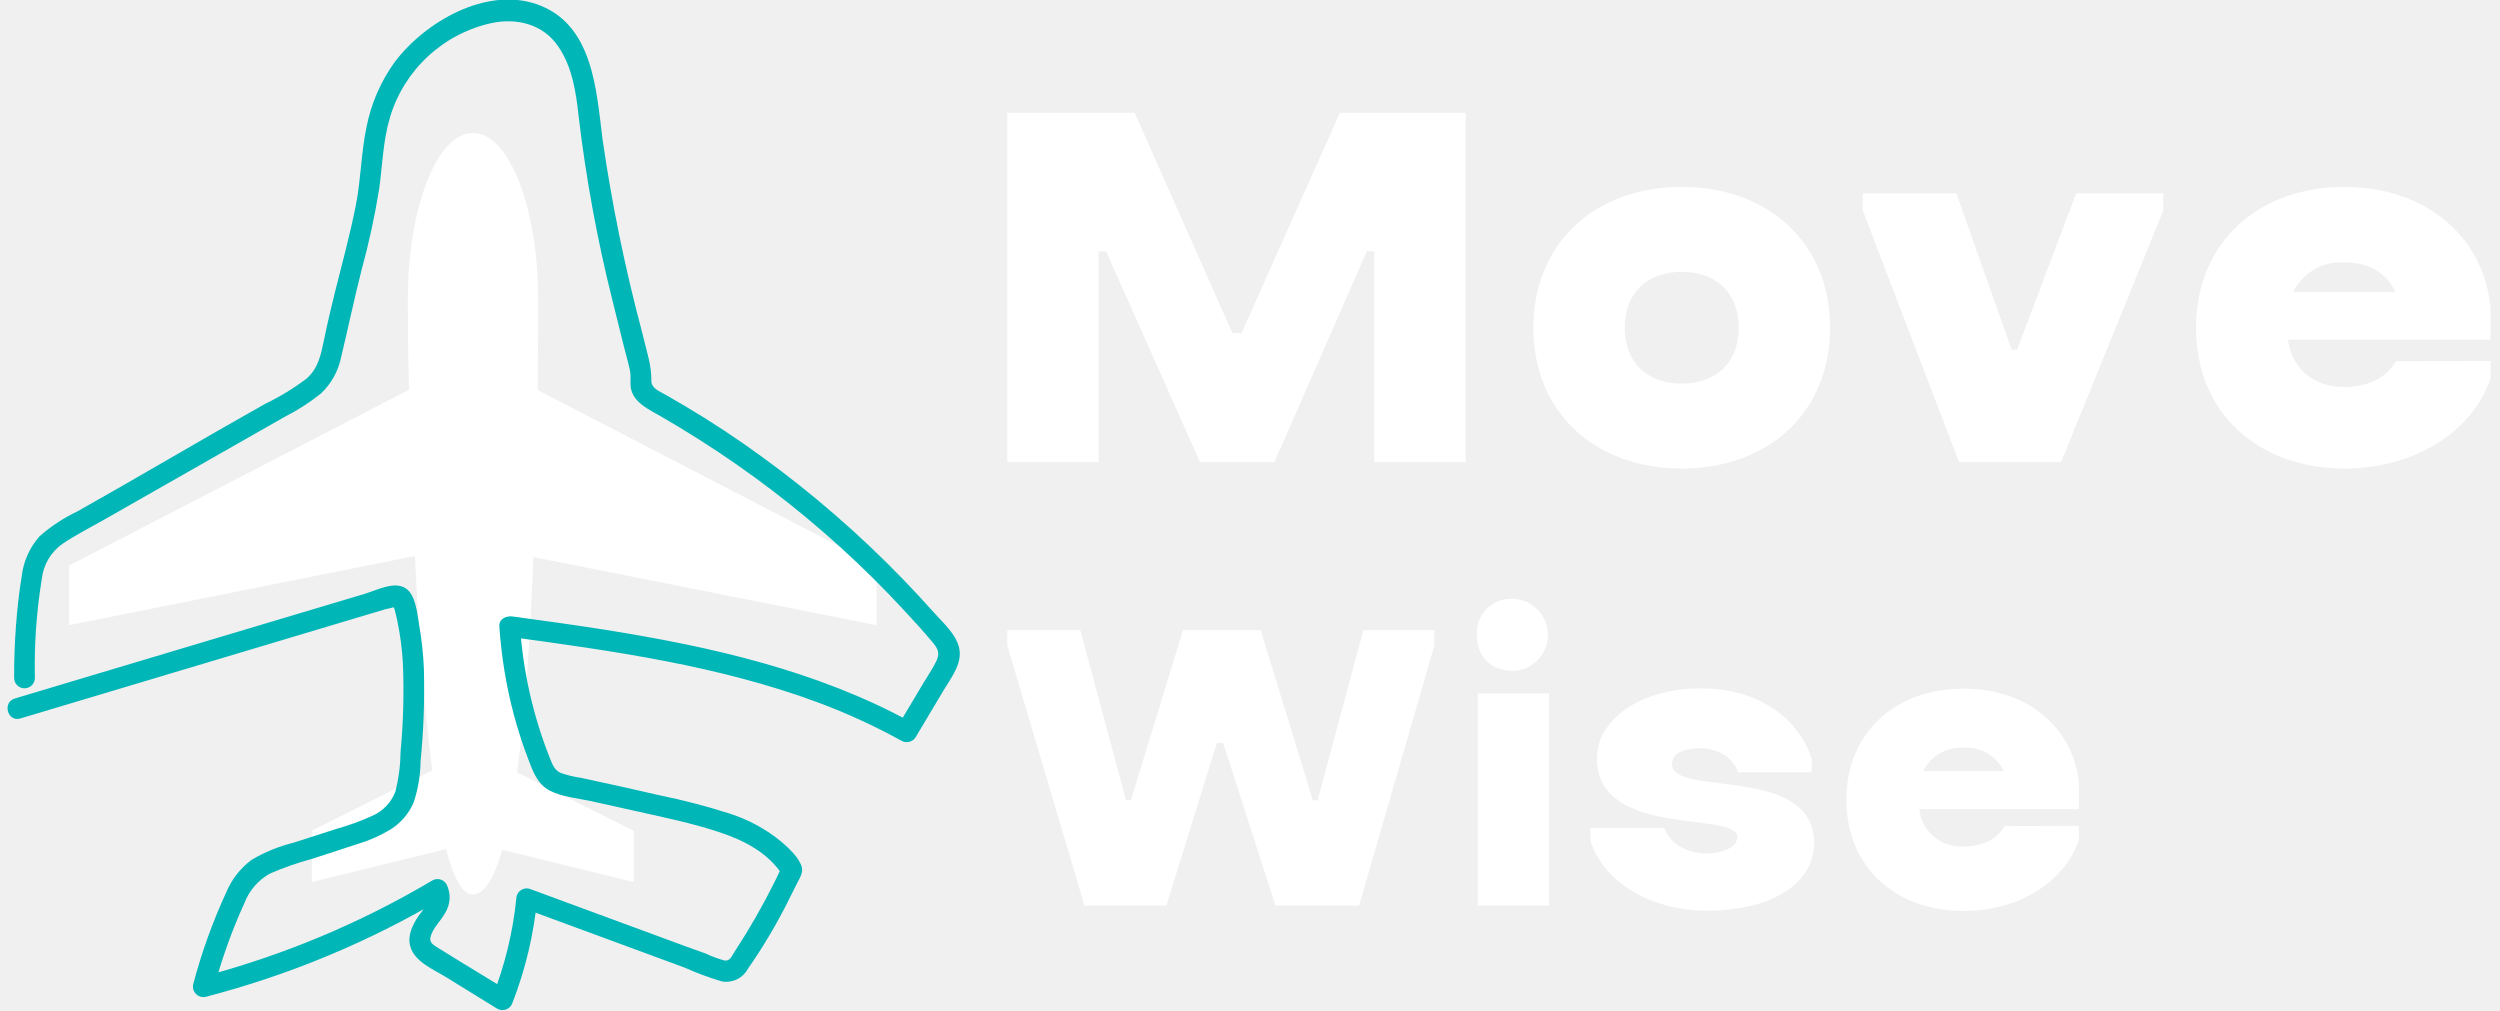
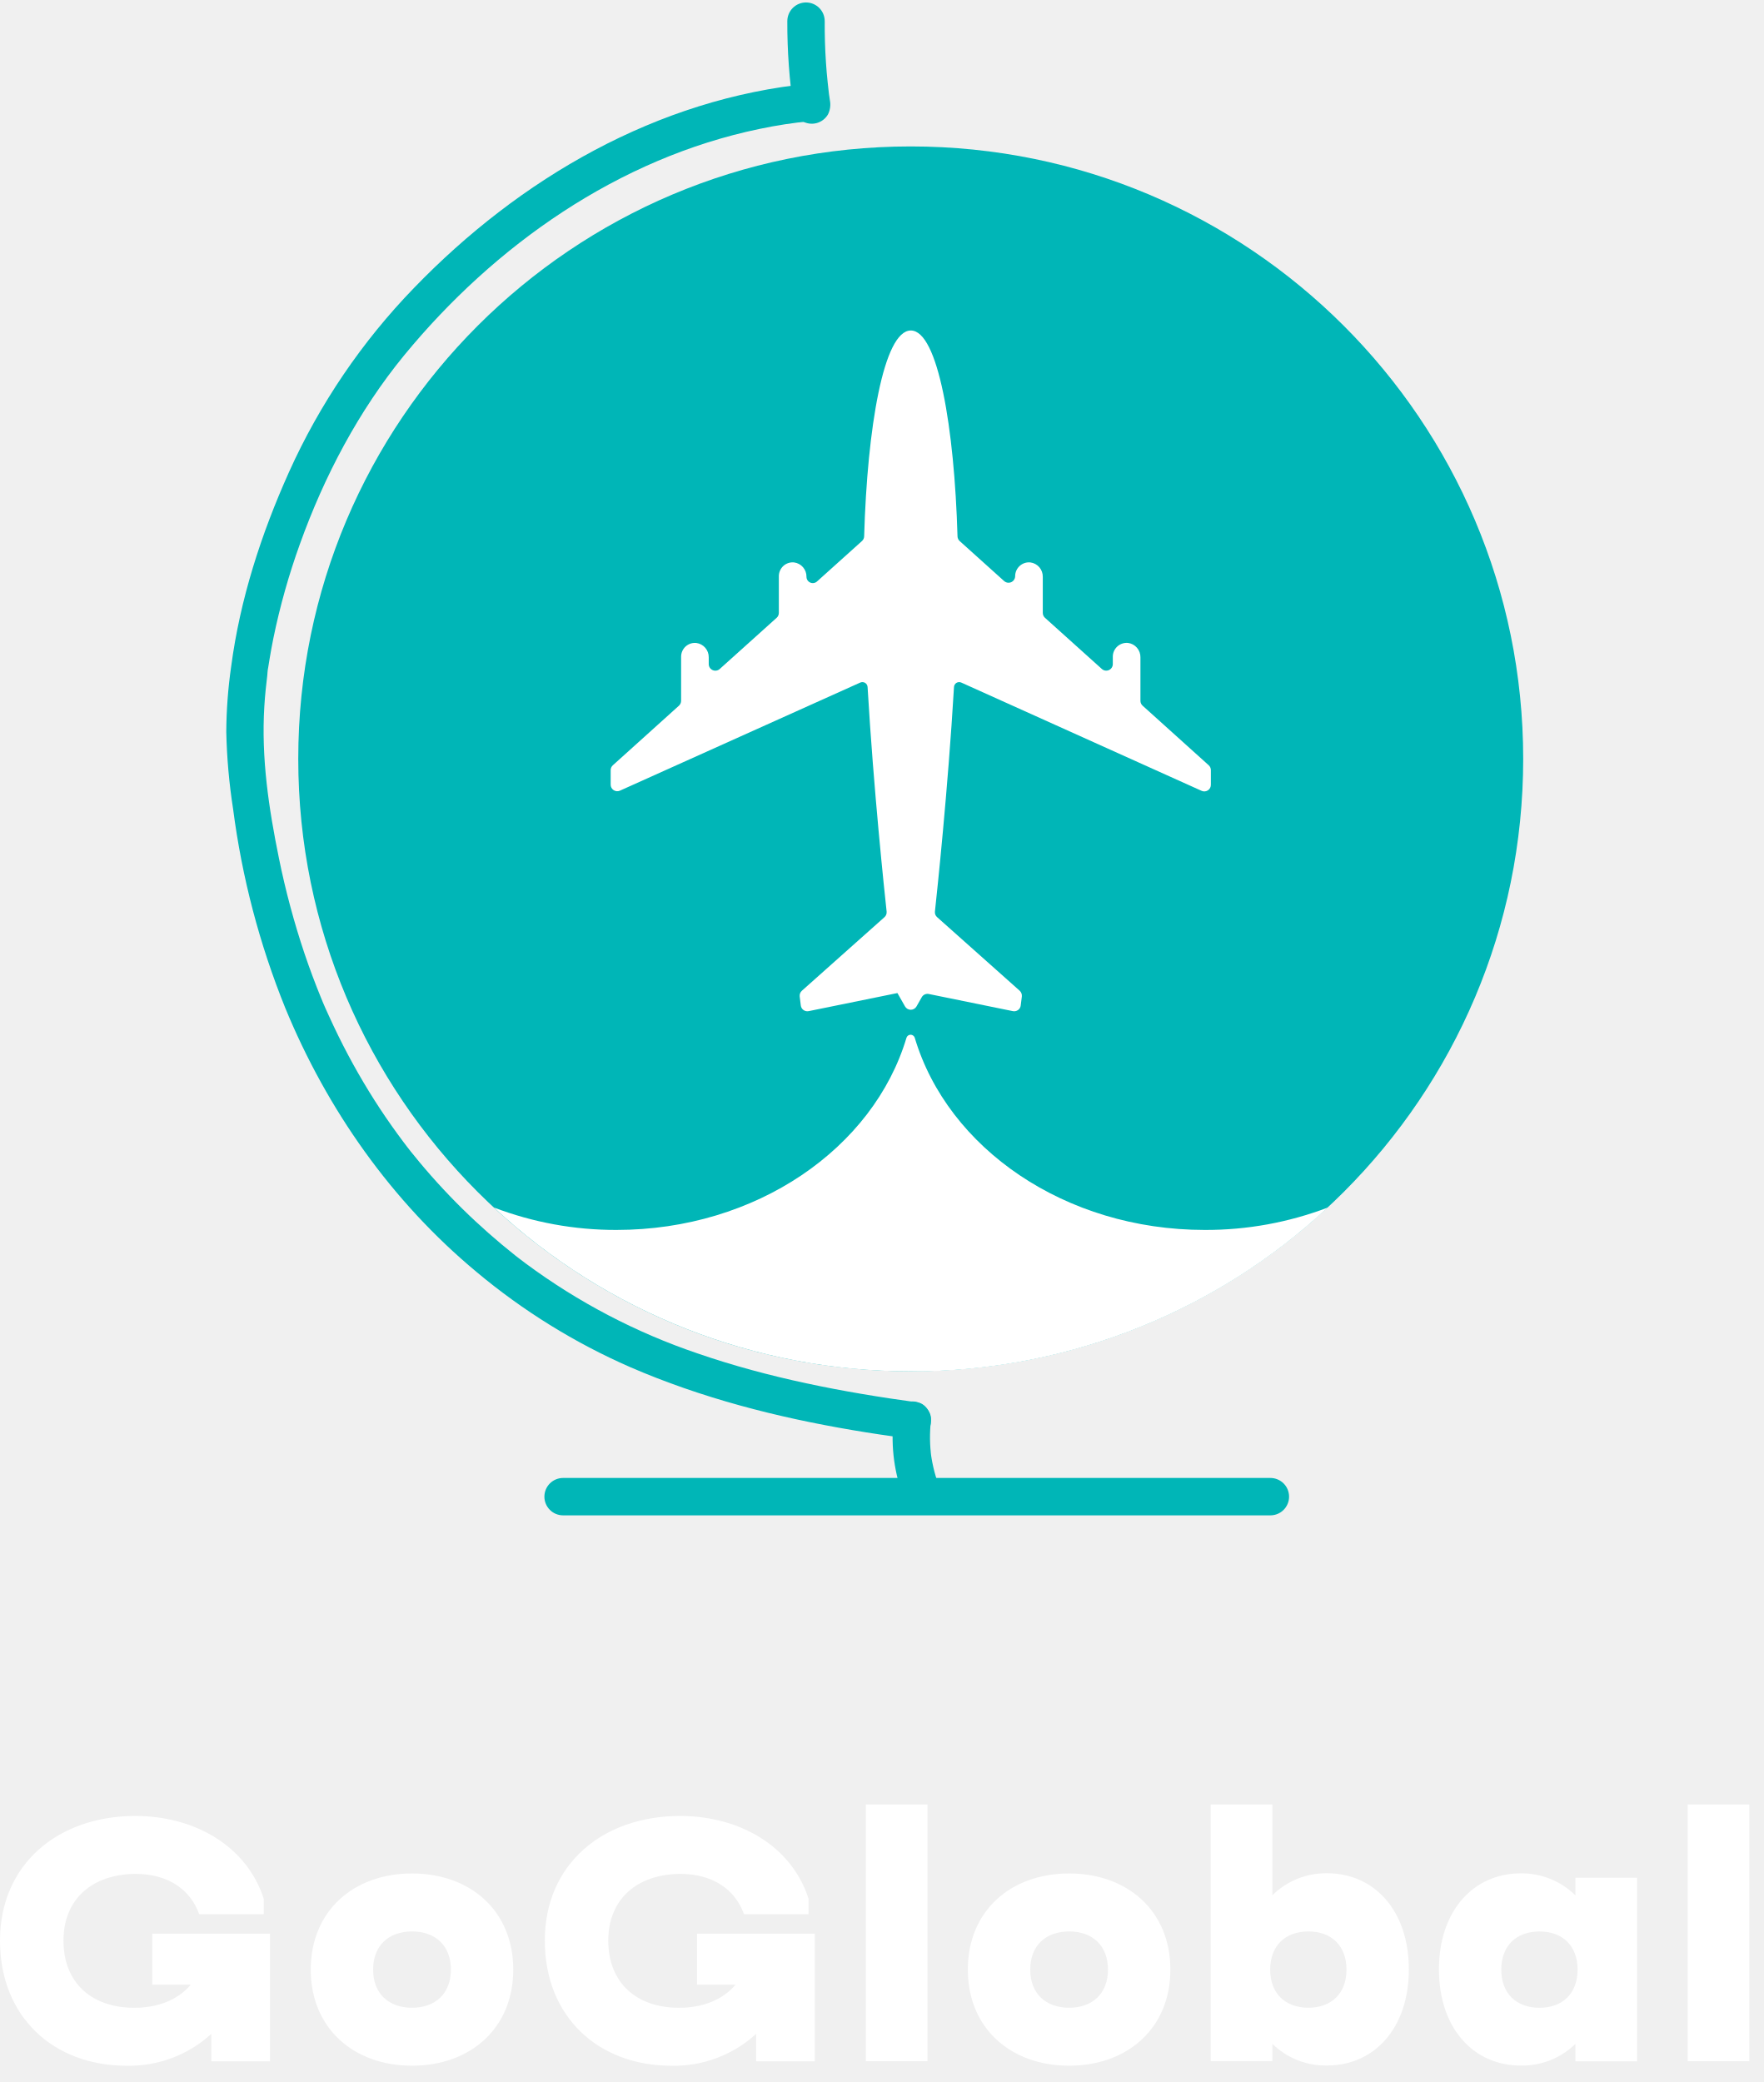
- <svg xmlns="http://www.w3.org/2000/svg" width="99" height="40" viewBox="0 0 99 40" fill="none">
-   <g clip-path="url(#clip0_1_9254)">
-     <path d="M54.423 9.955H54.124L50.466 18.299H47.522L43.8 9.955H43.501V18.299H39.889V4.467H44.931L48.806 13.192H49.165L53.059 4.467H58.038V18.299H54.423V9.955Z" fill="white" />
-     <path d="M60.722 12.978C60.722 9.574 63.214 7.402 66.596 7.402C69.978 7.402 72.47 9.574 72.47 12.978C72.47 16.382 69.981 18.554 66.596 18.554C63.211 18.554 60.722 16.382 60.722 12.978ZM64.339 12.978C64.339 14.361 65.235 15.191 66.596 15.191C67.957 15.191 68.853 14.369 68.853 12.978C68.853 11.587 67.957 10.765 66.596 10.765C65.235 10.765 64.339 11.595 64.339 12.978Z" fill="white" />
-     <path d="M73.768 8.339V7.657H77.471L79.662 13.849H79.875L82.217 7.657H85.665V8.339L81.62 18.299H77.578L73.768 8.339Z" fill="white" />
-     <path d="M98.624 14.298V14.977C97.964 17.001 95.729 18.554 92.835 18.554C89.452 18.554 86.963 16.382 86.963 12.978C86.963 9.574 89.452 7.402 92.835 7.402C96.028 7.402 98.312 9.319 98.624 12.127V13.452H90.6C90.772 14.621 91.621 15.325 92.835 15.325C93.708 15.325 94.478 15.005 94.877 14.304L98.624 14.298ZM90.813 11.56H94.858C94.497 10.815 93.837 10.39 92.835 10.39C92.421 10.365 92.009 10.462 91.65 10.668C91.291 10.874 91 11.181 90.813 11.551V11.56Z" fill="white" />
-     <path d="M39.889 25.562V24.954H42.778L44.591 31.691H44.783L46.848 24.954H49.923L51.988 31.691H52.177L53.99 24.954H56.797V25.576L53.82 35.859H50.507L48.439 29.426H48.187L46.188 35.859H42.945L39.889 25.562Z" fill="white" />
-     <path d="M59.93 23.713C60.298 23.73 60.646 23.887 60.9 24.153C61.155 24.419 61.297 24.773 61.297 25.142C61.297 25.51 61.155 25.864 60.9 26.13C60.646 26.396 60.298 26.554 59.93 26.57C59.057 26.57 58.484 26.022 58.484 25.143C58.472 24.951 58.501 24.758 58.569 24.578C58.638 24.398 58.745 24.234 58.882 24.099C59.019 23.963 59.183 23.859 59.364 23.792C59.545 23.726 59.738 23.699 59.93 23.713ZM58.52 27.46H61.34V35.859H58.52V27.46Z" fill="white" />
-     <path d="M71.739 30.585H68.817C68.716 30.097 68.077 29.629 67.371 29.629C66.664 29.629 66.212 29.829 66.212 30.267C66.212 31.576 71.84 30.251 71.84 33.392C71.84 34.936 70.227 36.062 67.606 36.062C65.473 36.062 63.542 35.021 62.986 33.307V32.786H65.911C66.095 33.392 66.818 33.794 67.524 33.794C68.346 33.794 68.8 33.49 68.8 33.14C68.8 32.113 63.238 33.222 63.238 30.032C63.238 28.52 64.92 27.26 67.346 27.26C69.699 27.26 71.243 28.484 71.747 30.064L71.739 30.585Z" fill="white" />
-     <path d="M82.324 32.702V33.249C81.803 34.846 80.04 36.073 77.753 36.073C75.083 36.073 73.117 34.358 73.117 31.672C73.117 28.985 75.083 27.271 77.753 27.271C80.275 27.271 82.088 28.783 82.324 30.998V32.042H76.003C76.049 32.468 76.259 32.86 76.587 33.136C76.916 33.411 77.339 33.549 77.767 33.52C78.457 33.52 79.062 33.269 79.38 32.713L82.324 32.702ZM76.159 30.535H79.35C79.209 30.238 78.98 29.989 78.695 29.824C78.41 29.659 78.082 29.584 77.753 29.61C77.426 29.591 77.1 29.668 76.817 29.833C76.533 29.997 76.305 30.242 76.159 30.535Z" fill="white" />
-     <path d="M34.713 24.757V22.396L21.294 15.448C21.311 13.827 21.311 12.546 21.311 11.853C21.311 8.213 20.157 5.264 18.731 5.264C17.304 5.264 16.151 8.213 16.151 11.853C16.151 12.543 16.151 13.819 16.198 15.435L2.737 22.396V24.757L16.43 22.018C16.576 24.979 16.794 28.043 17.118 30.508L12.35 32.896V34.928L17.663 33.624C17.958 34.747 18.306 35.421 18.72 35.421C19.191 35.421 19.574 34.756 19.889 33.652L25.093 34.928V32.896L20.478 30.587C20.809 28.123 21.006 25.042 21.124 22.059L34.713 24.757Z" fill="white" />
-     <path d="M1.381 26.838C1.352 25.529 1.444 24.22 1.655 22.928C1.685 22.65 1.774 22.382 1.916 22.142C2.057 21.901 2.249 21.694 2.477 21.534C3 21.18 3.572 20.893 4.12 20.581L11.26 16.514C11.772 16.256 12.255 15.946 12.703 15.588C13.108 15.209 13.387 14.715 13.502 14.172C13.776 13.036 14.017 11.883 14.305 10.743C14.599 9.672 14.836 8.586 15.014 7.49C15.148 6.532 15.165 5.573 15.447 4.636C15.724 3.715 16.242 2.885 16.948 2.231C17.653 1.577 18.52 1.122 19.459 0.915C20.472 0.698 21.516 0.959 22.113 1.849C22.66 2.651 22.811 3.653 22.912 4.587C23.201 7.036 23.645 9.463 24.243 11.855C24.391 12.465 24.543 13.076 24.698 13.688C24.78 14.011 24.873 14.334 24.944 14.662C25.005 14.936 24.928 15.191 25.002 15.454C25.155 15.988 25.739 16.237 26.177 16.492C26.686 16.786 27.189 17.091 27.686 17.407C29.68 18.671 31.561 20.106 33.308 21.695C34.164 22.475 34.986 23.289 35.773 24.138C36.173 24.568 36.572 25.003 36.948 25.455C37.161 25.713 37.222 25.885 37.071 26.195C36.92 26.504 36.74 26.756 36.575 27.035L35.548 28.758L36.11 28.613C32.344 26.543 28.118 25.6 23.907 24.93C22.704 24.741 21.499 24.576 20.294 24.412C20.05 24.379 19.747 24.511 19.774 24.806C19.853 25.989 20.045 27.161 20.349 28.306C20.508 28.901 20.698 29.487 20.919 30.062C21.102 30.546 21.283 31.061 21.773 31.31C22.263 31.56 22.869 31.609 23.386 31.721C23.994 31.853 24.6 31.987 25.205 32.124C26.3 32.373 27.395 32.592 28.458 32.945C29.447 33.269 30.433 33.767 30.997 34.671V34.254C30.56 35.194 30.07 36.109 29.529 36.993C29.386 37.226 29.238 37.459 29.088 37.689C28.973 37.864 28.91 38.069 28.691 38.036C28.437 37.967 28.189 37.876 27.951 37.763L27.19 37.489L20.965 35.194C20.904 35.177 20.84 35.175 20.778 35.188C20.716 35.2 20.658 35.226 20.608 35.264C20.557 35.303 20.517 35.352 20.488 35.409C20.46 35.465 20.445 35.528 20.445 35.591C20.309 36.92 19.992 38.225 19.503 39.469L20.105 39.225L18.259 38.099L17.337 37.53C17.167 37.42 17 37.335 17.046 37.119C17.12 36.771 17.452 36.473 17.619 36.166C17.729 35.995 17.793 35.798 17.804 35.595C17.814 35.392 17.771 35.189 17.679 35.008C17.623 34.918 17.536 34.853 17.434 34.826C17.332 34.798 17.224 34.81 17.131 34.86C14.266 36.561 11.176 37.852 7.951 38.694L8.455 39.198C8.765 38.017 9.175 36.865 9.682 35.755C9.87 35.264 10.224 34.855 10.682 34.597C11.223 34.361 11.78 34.166 12.35 34.013C12.949 33.816 13.552 33.624 14.152 33.425C14.611 33.29 15.051 33.096 15.461 32.849C15.87 32.594 16.191 32.22 16.381 31.776C16.555 31.25 16.648 30.701 16.655 30.146C16.775 28.929 16.819 27.705 16.786 26.482C16.761 25.892 16.697 25.303 16.594 24.721C16.518 24.291 16.471 23.577 16.074 23.303C15.628 22.993 14.913 23.374 14.458 23.511L12.626 24.059L8.962 25.154L0.587 27.66C0.081 27.811 0.297 28.605 0.806 28.451L14.809 24.261L15.266 24.124C15.337 24.102 15.598 24.07 15.639 24.012C15.68 23.954 15.606 23.935 15.584 23.974C15.562 24.012 15.62 24.105 15.625 24.127C15.663 24.272 15.699 24.417 15.729 24.562C15.849 25.131 15.925 25.708 15.956 26.288C16.003 27.446 15.972 28.606 15.863 29.76C15.858 30.292 15.79 30.822 15.661 31.338C15.579 31.555 15.455 31.753 15.295 31.921C15.135 32.088 14.943 32.222 14.729 32.313C14.273 32.519 13.802 32.69 13.319 32.825L11.616 33.373C11.033 33.517 10.475 33.746 9.959 34.052C9.52 34.382 9.176 34.822 8.962 35.328C8.422 36.501 7.985 37.717 7.653 38.965C7.635 39.035 7.636 39.108 7.655 39.178C7.674 39.248 7.711 39.311 7.762 39.363C7.813 39.414 7.876 39.451 7.946 39.47C8.016 39.489 8.089 39.489 8.16 39.471C11.451 38.615 14.607 37.301 17.534 35.569L16.972 35.424C17.104 35.665 16.698 36.087 16.57 36.276C16.334 36.632 16.126 37.05 16.249 37.486C16.425 38.094 17.186 38.398 17.676 38.702L19.695 39.948C19.749 39.978 19.81 39.996 19.872 40C19.935 40.004 19.997 39.993 20.055 39.97C20.113 39.946 20.165 39.91 20.207 39.863C20.249 39.817 20.279 39.761 20.297 39.702C20.81 38.379 21.139 36.992 21.275 35.58L20.754 35.974L27.108 38.316C27.588 38.532 28.082 38.715 28.587 38.864C28.787 38.9 28.994 38.872 29.178 38.784C29.362 38.696 29.514 38.552 29.611 38.373C30.208 37.517 30.743 36.618 31.21 35.684C31.325 35.459 31.438 35.232 31.55 35.005C31.662 34.778 31.81 34.575 31.753 34.345C31.662 33.981 31.235 33.586 30.961 33.348C30.345 32.838 29.637 32.452 28.874 32.211C27.975 31.924 27.061 31.685 26.136 31.497C25.097 31.256 24.056 31.025 23.014 30.804C22.747 30.765 22.484 30.703 22.228 30.617C21.954 30.508 21.877 30.273 21.776 30.023C21.113 28.356 20.714 26.596 20.593 24.806L20.072 25.203C24.249 25.773 28.48 26.356 32.448 27.838C33.568 28.257 34.655 28.758 35.702 29.336C35.796 29.389 35.907 29.402 36.012 29.375C36.117 29.347 36.207 29.28 36.263 29.188L37.358 27.35C37.654 26.852 38.12 26.28 37.983 25.661C37.862 25.113 37.35 24.667 36.992 24.267C36.588 23.812 36.175 23.367 35.751 22.93C34.043 21.165 32.186 19.552 30.2 18.108C29.201 17.377 28.17 16.697 27.105 16.067C26.853 15.918 26.599 15.77 26.341 15.624C26.111 15.492 25.793 15.38 25.793 15.076C25.794 14.79 25.761 14.505 25.695 14.227L25.421 13.132C24.755 10.635 24.236 8.102 23.865 5.546C23.611 3.568 23.498 0.948 21.258 0.167C19.234 -0.534 16.816 0.876 15.625 2.465C15.073 3.232 14.694 4.109 14.513 5.036C14.3 6.052 14.294 7.096 14.094 8.114C13.861 9.292 13.546 10.45 13.253 11.614C13.103 12.222 12.96 12.83 12.834 13.444C12.708 14.057 12.601 14.586 12.141 14.991C11.629 15.38 11.078 15.715 10.498 15.993L8.652 17.042L4.906 19.203L3.063 20.252C2.524 20.508 2.023 20.837 1.573 21.23C1.174 21.676 0.924 22.236 0.858 22.832C0.749 23.483 0.68 24.146 0.631 24.803C0.582 25.461 0.557 26.173 0.56 26.846C0.56 26.955 0.603 27.06 0.68 27.137C0.757 27.214 0.862 27.257 0.971 27.257C1.08 27.257 1.184 27.214 1.261 27.137C1.338 27.06 1.381 26.955 1.381 26.846V26.838Z" fill="#00B6B7" />
+ <svg xmlns="http://www.w3.org/2000/svg" width="94" height="111" viewBox="0 0 94 111" fill="none">
+   <g clip-path="url(#clip0_172_1067)">
+     <path d="M41.972 1.129C41.966 2.714 42.081 4.298 42.315 5.866C42.385 6.116 42.549 6.33 42.773 6.462C43.006 6.595 43.282 6.631 43.541 6.561C43.792 6.492 44.006 6.328 44.138 6.103C44.258 5.866 44.294 5.595 44.239 5.335C44.239 5.287 44.18 4.932 44.217 5.196C44.206 5.115 44.197 5.034 44.186 4.954C44.162 4.765 44.142 4.576 44.123 4.386C44.085 4.034 44.054 3.682 44.032 3.33C43.982 2.597 43.962 1.864 43.966 1.129C43.966 0.864 43.861 0.61 43.674 0.423C43.487 0.236 43.233 0.131 42.969 0.131C42.705 0.131 42.451 0.236 42.264 0.423C42.077 0.61 41.972 0.864 41.972 1.129Z" fill="#00B6B7" />
+     <path d="M67.724 78.796H30.019C29.755 78.796 29.501 78.901 29.314 79.088C29.127 79.275 29.022 79.529 29.022 79.793C29.022 80.058 29.127 80.311 29.314 80.498C29.501 80.685 29.755 80.79 30.019 80.79H67.724C67.989 80.79 68.242 80.685 68.429 80.498C68.616 80.311 68.721 80.058 68.721 79.793C68.721 79.529 68.616 79.275 68.429 79.088C68.242 78.901 67.989 78.796 67.724 78.796Z" fill="#00B6B7" />
+     <path d="M50.132 79.421C50.008 79.108 49.902 78.789 49.815 78.464C49.773 78.301 49.736 78.138 49.703 77.973C49.687 77.902 49.674 77.83 49.663 77.753C49.663 77.724 49.61 77.433 49.636 77.601C49.663 77.768 49.623 77.478 49.621 77.447C49.621 77.376 49.606 77.304 49.601 77.227C49.588 77.057 49.581 76.89 49.579 76.722C49.576 76.386 49.592 76.049 49.628 75.714C49.683 75.195 49.128 74.695 48.631 74.717C48.368 74.724 48.118 74.831 47.933 75.017C47.747 75.202 47.64 75.452 47.633 75.714C47.484 77.147 47.681 78.595 48.208 79.936C48.285 80.183 48.447 80.395 48.666 80.533C48.898 80.666 49.175 80.703 49.434 80.634C49.903 80.482 50.337 79.925 50.132 79.408V79.421Z" fill="#00B6B7" />
+     <path d="M43.204 4.453C35.039 5.247 27.707 9.515 22.072 15.349C19.298 18.212 17.042 21.535 15.405 25.171C13.923 28.472 12.798 31.944 12.323 35.538C12.157 36.692 12.07 37.855 12.063 39.021C12.093 40.401 12.215 41.778 12.428 43.141C12.899 46.779 13.834 50.342 15.209 53.743C17.441 59.164 20.877 64.044 25.391 67.802C27.87 69.879 30.633 71.591 33.595 72.887C37.388 74.531 41.394 75.559 45.462 76.248C46.431 76.413 47.402 76.556 48.372 76.688C48.905 76.761 49.444 76.561 49.601 75.993C49.728 75.528 49.44 74.839 48.903 74.766C44.941 74.227 40.978 73.463 37.199 72.16C33.912 71.048 30.819 69.43 28.031 67.364L27.685 67.102C27.485 66.952 27.852 67.234 27.657 67.08L27.483 66.946C27.232 66.745 26.983 66.542 26.736 66.338C26.27 65.946 25.812 65.543 25.367 65.13C24.408 64.24 23.501 63.295 22.651 62.301C22.451 62.068 22.255 61.832 22.063 61.592C21.955 61.462 21.843 61.328 21.746 61.196L21.693 61.128C21.623 61.037 21.555 60.947 21.486 60.855C21.067 60.296 20.663 59.724 20.276 59.14C19.445 57.879 18.695 56.567 18.03 55.211C17.859 54.863 17.694 54.511 17.533 54.159C17.465 54.009 17.399 53.859 17.333 53.718C17.293 53.628 17.256 53.536 17.216 53.445C17.176 53.355 17.163 53.324 17.201 53.408L17.124 53.223C16.801 52.435 16.503 51.637 16.23 50.828C15.674 49.17 15.22 47.479 14.872 45.765C14.328 43.1 13.921 40.41 14.092 37.654C14.128 37.066 14.189 36.483 14.262 35.893C14.229 36.155 14.262 35.88 14.262 35.838C14.262 35.754 14.284 35.673 14.297 35.591C14.324 35.422 14.35 35.252 14.379 35.085C14.438 34.728 14.504 34.374 14.575 34.022C14.925 32.318 15.398 30.641 15.988 29.005C17.287 25.38 19.131 21.891 21.533 18.959C26.375 13.064 32.979 8.43 40.496 6.872C41.388 6.684 42.288 6.546 43.195 6.458C43.732 6.405 44.192 6.037 44.192 5.461C44.192 4.961 43.734 4.411 43.195 4.464L43.204 4.453Z" fill="#00B6B7" />
+     <path d="M48.551 73.109C66.583 73.109 81.202 58.491 81.202 40.458C81.202 22.426 66.583 7.807 48.551 7.807C30.518 7.807 15.9 22.426 15.9 40.458C15.9 58.491 30.518 73.109 48.551 73.109Z" fill="#00B6B7" />
+     <path d="M64.552 41.83V41.059C64.552 41.01 64.542 40.961 64.522 40.916C64.502 40.871 64.472 40.83 64.435 40.797L60.913 37.623C60.876 37.59 60.847 37.55 60.827 37.505C60.806 37.46 60.796 37.411 60.797 37.361V35.043C60.8 34.857 60.734 34.676 60.612 34.534C60.491 34.393 60.321 34.302 60.136 34.277C60.034 34.267 59.93 34.278 59.833 34.31C59.735 34.342 59.645 34.394 59.568 34.463C59.492 34.532 59.43 34.616 59.388 34.709C59.346 34.803 59.324 34.905 59.324 35.008V35.402C59.325 35.47 59.305 35.537 59.268 35.594C59.232 35.651 59.179 35.697 59.117 35.725C59.055 35.752 58.986 35.761 58.919 35.751C58.851 35.74 58.789 35.71 58.738 35.664L55.707 32.937C55.671 32.904 55.641 32.863 55.621 32.818C55.601 32.773 55.591 32.724 55.591 32.675V30.751C55.594 30.564 55.529 30.383 55.407 30.241C55.285 30.1 55.115 30.009 54.93 29.985C54.828 29.974 54.724 29.985 54.627 30.017C54.529 30.049 54.439 30.101 54.362 30.17C54.286 30.239 54.224 30.323 54.182 30.417C54.14 30.511 54.118 30.613 54.118 30.716C54.118 30.784 54.098 30.85 54.061 30.907C54.024 30.965 53.971 31.01 53.909 31.038C53.847 31.065 53.778 31.074 53.711 31.064C53.644 31.053 53.581 31.023 53.53 30.978L51.16 28.845C51.124 28.813 51.096 28.774 51.077 28.731C51.057 28.688 51.046 28.641 51.045 28.594C50.88 22.82 50.004 17.62 48.556 17.62C47.107 17.62 46.233 22.82 46.068 28.594C46.067 28.641 46.056 28.688 46.036 28.731C46.016 28.774 45.987 28.813 45.951 28.845L43.554 31.002C43.506 31.045 43.446 31.074 43.382 31.084C43.317 31.094 43.252 31.085 43.192 31.058C43.133 31.032 43.083 30.989 43.047 30.934C43.012 30.88 42.993 30.816 42.993 30.751C42.997 30.564 42.931 30.383 42.809 30.241C42.688 30.1 42.518 30.009 42.333 29.985C42.23 29.974 42.127 29.985 42.029 30.017C41.931 30.049 41.841 30.101 41.764 30.17C41.688 30.239 41.627 30.323 41.585 30.417C41.543 30.511 41.521 30.613 41.52 30.716V32.675C41.521 32.724 41.51 32.773 41.49 32.818C41.47 32.864 41.441 32.904 41.404 32.937L38.37 35.666C38.32 35.712 38.257 35.742 38.19 35.752C38.123 35.763 38.054 35.754 37.991 35.726C37.929 35.698 37.876 35.653 37.839 35.596C37.802 35.539 37.783 35.472 37.783 35.404V35.045C37.786 34.859 37.72 34.678 37.599 34.537C37.477 34.395 37.307 34.304 37.122 34.279C37.02 34.269 36.916 34.279 36.818 34.311C36.72 34.343 36.63 34.395 36.553 34.464C36.477 34.533 36.416 34.617 36.374 34.711C36.332 34.805 36.31 34.907 36.31 35.01V37.363C36.31 37.413 36.299 37.462 36.279 37.507C36.259 37.552 36.23 37.592 36.193 37.625L32.671 40.8C32.634 40.832 32.605 40.873 32.585 40.918C32.565 40.963 32.554 41.012 32.555 41.062V41.832C32.555 41.891 32.569 41.948 32.597 42C32.626 42.051 32.666 42.095 32.715 42.127C32.764 42.159 32.821 42.178 32.879 42.183C32.938 42.187 32.996 42.177 33.05 42.153L45.859 36.391C45.9 36.372 45.945 36.363 45.99 36.366C46.035 36.368 46.078 36.382 46.117 36.405C46.155 36.428 46.188 36.461 46.211 36.499C46.234 36.538 46.248 36.581 46.251 36.626C46.572 42.105 47.153 47.555 47.266 48.599C47.272 48.654 47.264 48.71 47.245 48.762C47.225 48.814 47.193 48.861 47.151 48.898L42.749 52.82C42.706 52.858 42.673 52.906 42.653 52.959C42.632 53.012 42.625 53.07 42.632 53.126L42.691 53.606C42.697 53.654 42.713 53.701 42.737 53.743C42.762 53.784 42.795 53.821 42.834 53.849C42.874 53.877 42.918 53.897 42.966 53.907C43.013 53.917 43.062 53.918 43.11 53.908L47.842 52.944L48.247 53.657C48.278 53.711 48.323 53.756 48.376 53.787C48.43 53.818 48.491 53.835 48.553 53.835C48.615 53.835 48.676 53.818 48.73 53.787C48.784 53.756 48.828 53.711 48.859 53.657L49.139 53.164C49.175 53.099 49.232 53.048 49.299 53.018C49.367 52.987 49.443 52.979 49.515 52.994L53.997 53.908C54.044 53.918 54.093 53.917 54.141 53.907C54.188 53.897 54.233 53.877 54.272 53.849C54.312 53.821 54.345 53.784 54.369 53.743C54.394 53.701 54.409 53.654 54.415 53.606L54.475 53.126C54.481 53.07 54.474 53.013 54.454 52.96C54.434 52.906 54.402 52.859 54.36 52.82L49.958 48.898C49.915 48.861 49.883 48.815 49.862 48.763C49.842 48.71 49.835 48.654 49.841 48.599C49.955 47.555 50.534 42.105 50.858 36.626C50.86 36.581 50.874 36.538 50.897 36.499C50.92 36.461 50.952 36.428 50.99 36.405C51.029 36.382 51.072 36.368 51.117 36.366C51.162 36.363 51.207 36.372 51.248 36.391L64.052 42.16C64.106 42.186 64.167 42.197 64.227 42.193C64.287 42.188 64.345 42.169 64.395 42.136C64.445 42.102 64.486 42.057 64.514 42.003C64.541 41.95 64.554 41.89 64.552 41.83Z" fill="white" />
+     <path d="M64.224 65.573C56.775 65.573 50.521 61.217 48.765 55.326C48.75 55.279 48.721 55.239 48.681 55.21C48.641 55.181 48.594 55.165 48.545 55.165C48.496 55.165 48.448 55.181 48.408 55.21C48.369 55.239 48.34 55.279 48.325 55.326C46.564 61.217 40.312 65.573 32.863 65.573C30.63 65.578 28.415 65.173 26.328 64.377C32.354 69.993 40.285 73.115 48.523 73.112C48.763 73.112 49.002 73.112 49.242 73.112C57.253 72.954 64.924 69.845 70.784 64.38C68.689 65.177 66.465 65.582 64.224 65.573Z" fill="white" />
+     <path d="M11.266 108.432C10.036 109.56 8.417 110.17 6.747 110.133C2.855 110.133 0 107.531 0 103.463C0 99.396 3.082 96.814 7.236 96.814C10.463 96.833 13.179 98.475 14.06 101.234V102.055H10.619C10.131 100.686 8.898 99.904 7.216 99.904C4.909 99.924 3.384 101.253 3.384 103.463C3.384 105.713 4.889 107.043 7.159 107.043C8.449 107.043 9.505 106.602 10.17 105.81H8.116V103.091H14.394V109.898H11.266V108.432Z" fill="white" />
+     <path d="M16.567 105.007C16.567 101.876 18.854 99.882 21.964 99.882C25.075 99.882 27.362 101.876 27.362 105.007C27.362 108.137 25.075 110.131 21.964 110.131C18.854 110.131 16.567 108.137 16.567 105.007ZM19.891 105.007C19.891 106.277 20.712 107.041 21.964 107.041C23.217 107.041 24.038 106.277 24.038 105.007C24.038 103.736 23.217 102.973 21.964 102.973C20.712 102.973 19.891 103.736 19.891 105.007Z" fill="white" />
+     <path d="M40.31 108.432C39.08 109.56 37.462 110.17 35.793 110.133C31.901 110.133 29.044 107.531 29.044 103.463C29.044 99.396 32.115 96.814 36.282 96.814C39.509 96.833 42.225 98.475 43.105 101.234V102.055H39.663C39.174 100.686 37.941 99.904 36.26 99.904C33.953 99.924 32.427 101.253 32.427 103.463C32.427 105.713 33.933 107.043 36.2 107.043C37.492 107.043 38.549 106.602 39.214 105.81H37.16V103.091H43.438V109.898H40.308L40.31 108.432Z" fill="white" />
+     <path d="M46.159 96.202H49.445V109.891H46.159V96.202Z" fill="white" />
+     <path d="M51.596 105.007C51.596 101.876 53.885 99.882 56.993 99.882C60.101 99.882 62.393 101.876 62.393 105.007C62.393 108.137 60.103 110.131 56.993 110.131C53.883 110.131 51.596 108.137 51.596 105.007ZM54.922 105.007C54.922 106.277 55.743 107.041 56.993 107.041C58.243 107.041 59.067 106.277 59.067 105.007C59.067 103.736 58.246 102.973 56.993 102.973C55.741 102.973 54.922 103.736 54.922 105.007Z" fill="white" />
+     <path d="M64.544 96.202H67.83V101.044C68.214 100.665 68.669 100.366 69.169 100.164C69.67 99.963 70.205 99.863 70.745 99.871C73.267 99.871 75.106 101.865 75.106 104.996C75.106 108.126 73.267 110.12 70.745 110.12C70.207 110.131 69.671 110.035 69.171 109.836C68.671 109.638 68.215 109.341 67.83 108.964V109.884H64.544V96.202ZM67.714 105.007C67.714 106.277 68.515 107.04 69.748 107.04C70.98 107.04 71.782 106.277 71.782 105.007C71.782 103.736 70.978 102.973 69.748 102.973C68.517 102.973 67.714 103.736 67.714 105.007Z" fill="white" />
+     <path d="M87.272 109.898H83.986V108.969C83.6 109.345 83.144 109.64 82.644 109.839C82.144 110.037 81.609 110.134 81.071 110.124C78.549 110.124 76.71 108.128 76.71 105C76.71 101.872 78.549 99.876 81.071 99.876C81.61 99.869 82.145 99.969 82.646 100.171C83.146 100.372 83.601 100.671 83.986 101.049V100.109H87.272V109.898ZM84.102 105.009C84.102 103.736 83.301 102.975 82.068 102.975C80.836 102.975 80.034 103.736 80.034 105.009C80.034 106.281 80.838 107.043 82.068 107.043C83.299 107.043 84.102 106.279 84.102 105.007V105.009Z" fill="white" />
+     <path d="M89.971 96.202H93.257V109.891H89.971V96.202Z" fill="white" />
  </g>
  <defs>
-     <clipPath id="clip0_1_9254">
-       <rect width="98.327" height="40" fill="white" transform="translate(0.297119)" />
+     <clipPath id="clip0_172_1067">
+       <rect width="93.255" height="110" fill="white" transform="translate(0 0.129211)" />
    </clipPath>
  </defs>
</svg>
